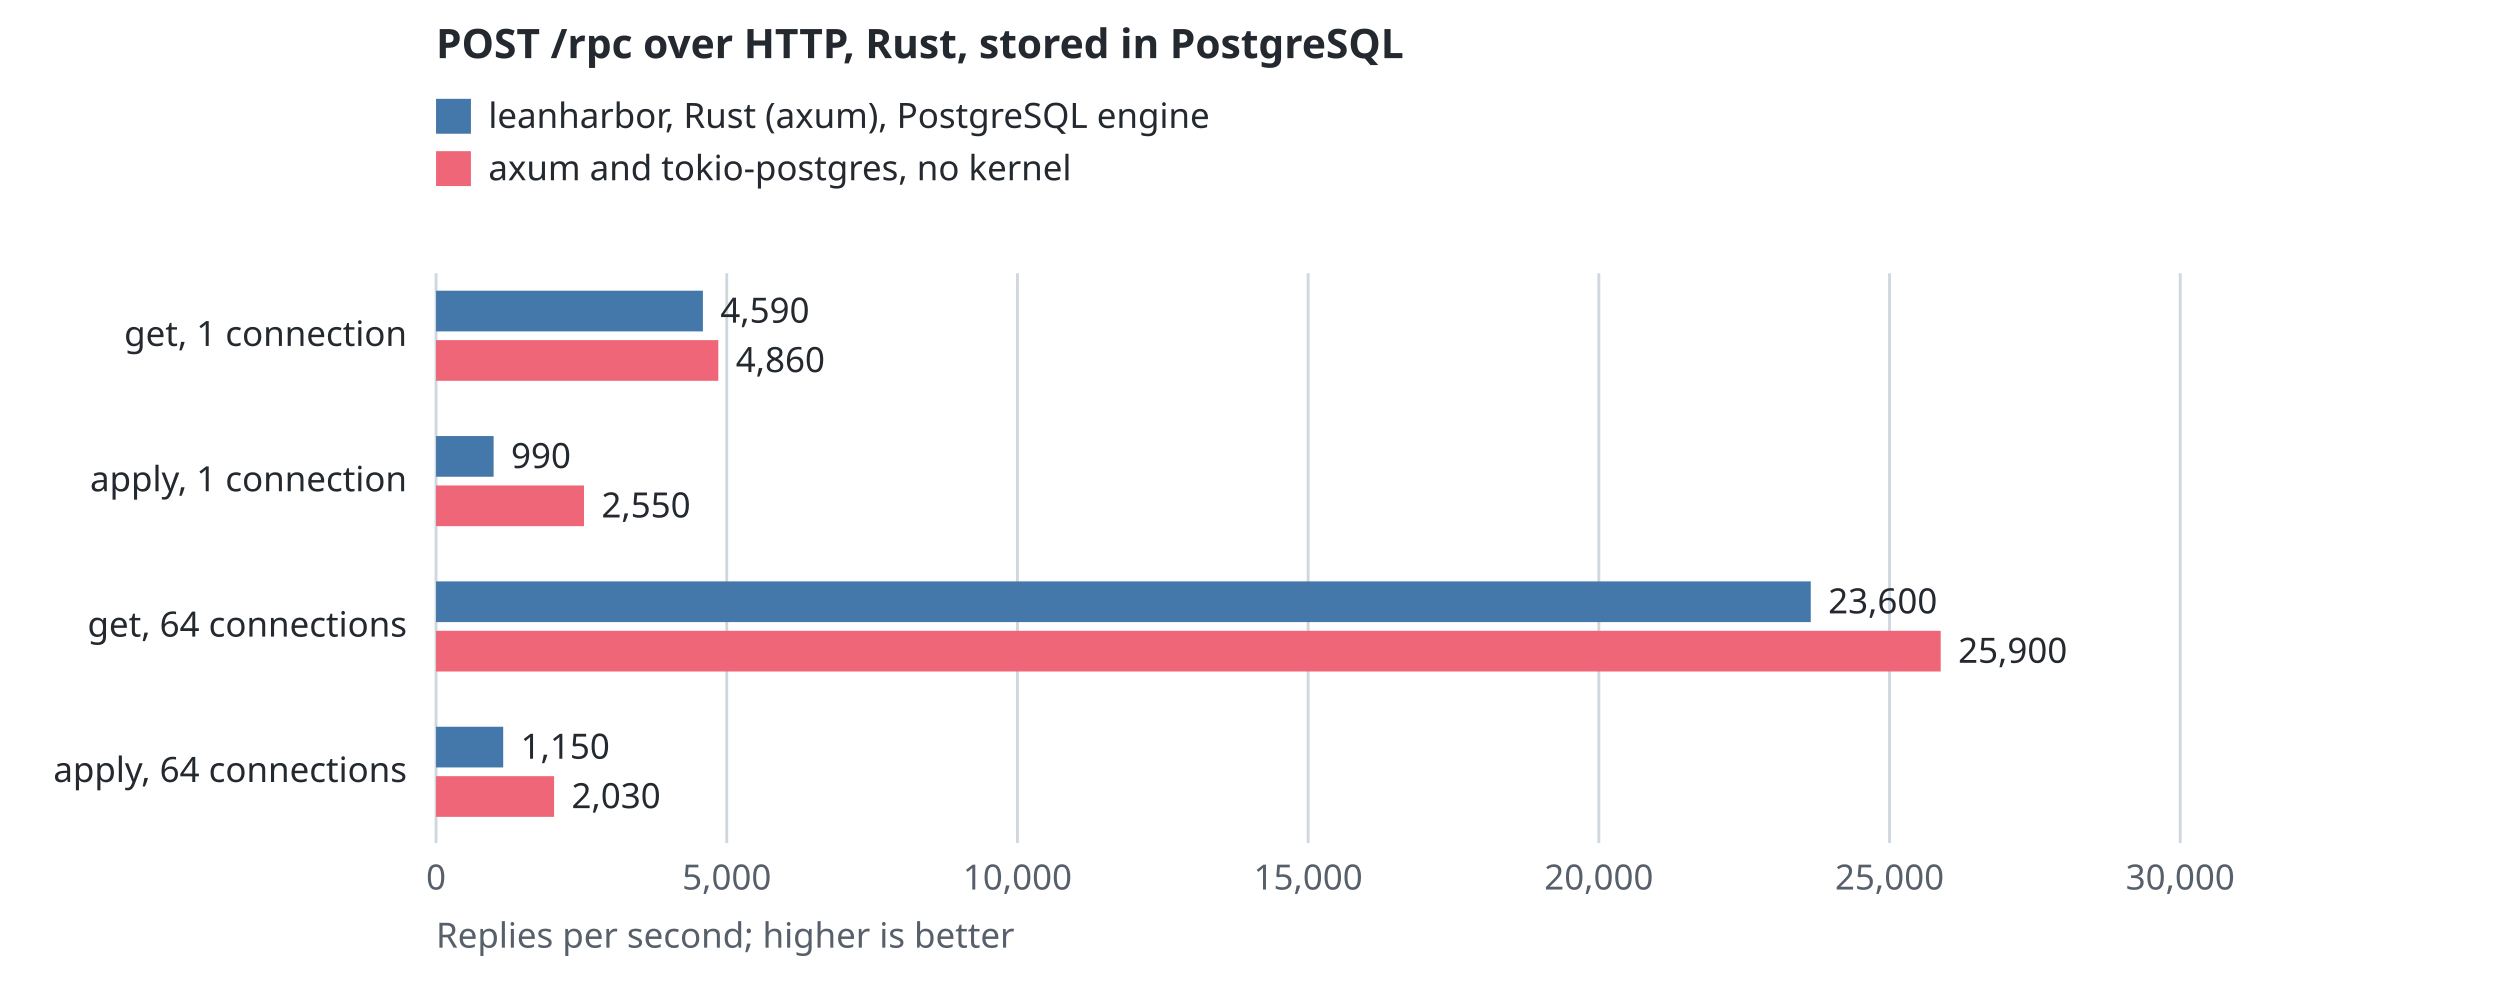
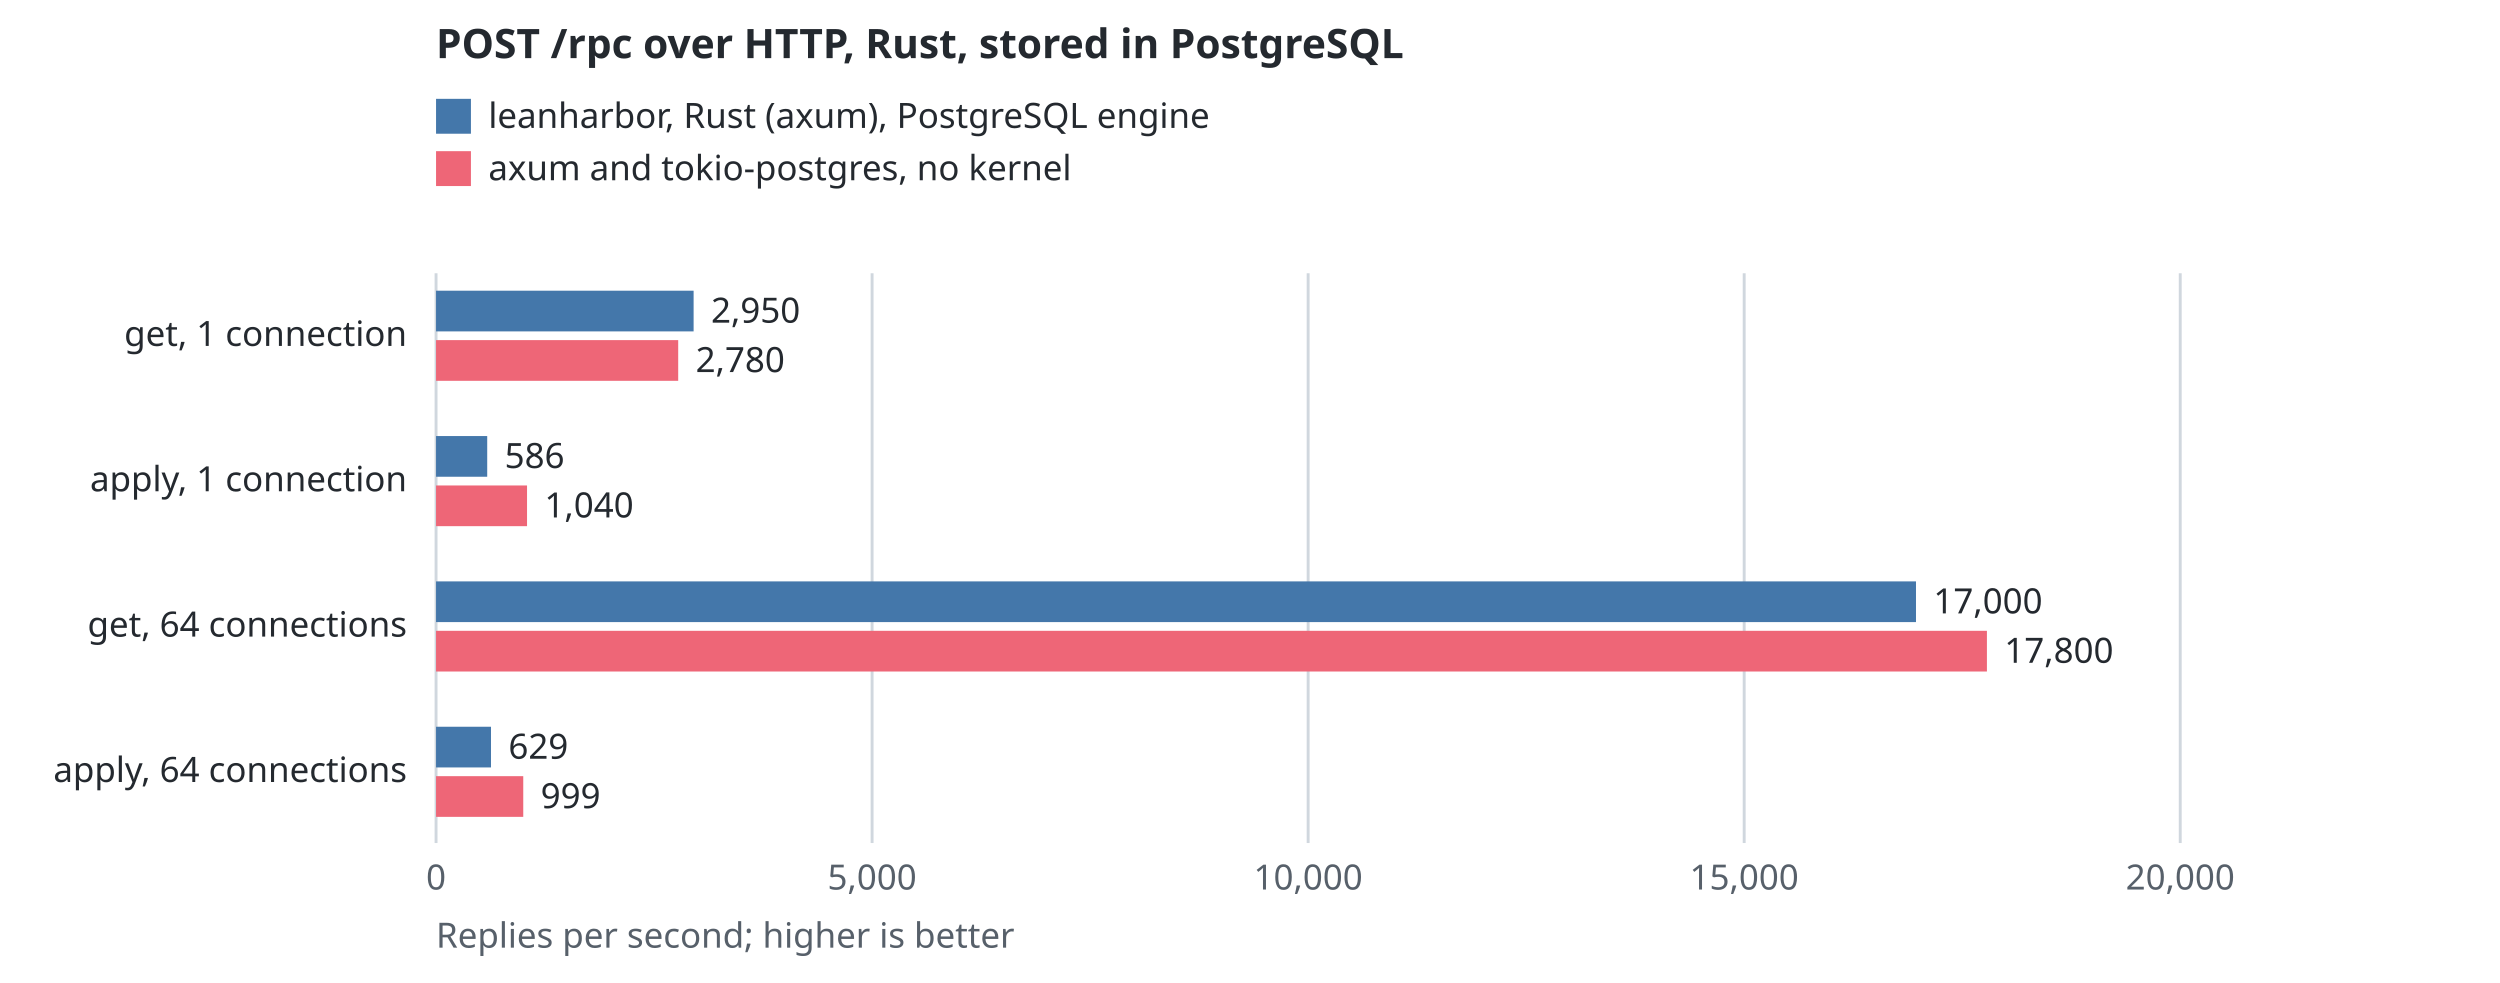
<svg xmlns="http://www.w3.org/2000/svg" viewBox="0 0 860 338" width="860" height="338" role="img">
  <style>text{font-family:system-ui,sans-serif;font-size:12px;fill:#24292f}.title{font-size:14px;font-weight:600}.grid{stroke:#d0d7de}.axis{fill:#57606a}@media(prefers-color-scheme:dark){text{fill:#e6edf3}.grid{stroke:#30363d}.axis{fill:#8b949e}}</style>
  <text class="title" x="150" y="20">POST /rpc over HTTP, Rust, stored in PostgreSQL</text>
  <rect x="150" y="34" width="12" height="12" fill="#4477aa" />
  <text x="168" y="44">leanharbor, Rust (axum), PostgreSQL engine</text>
  <rect x="150" y="52" width="12" height="12" fill="#ee6677" />
  <text x="168" y="62">axum and tokio-postgres, no kernel</text>
  <line class="grid" x1="150.0" y1="94" x2="150.0" y2="290" />
  <text class="axis" x="150.0" y="306" text-anchor="middle">0</text>
-   <line class="grid" x1="250.0" y1="94" x2="250.0" y2="290" />
-   <text class="axis" x="250.0" y="306" text-anchor="middle">5,000</text>
-   <line class="grid" x1="350.0" y1="94" x2="350.0" y2="290" />
-   <text class="axis" x="350.0" y="306" text-anchor="middle">10,000</text>
+   <line class="grid" x1="300.0" y1="94" x2="300.0" y2="290" />
+   <text class="axis" x="300.0" y="306" text-anchor="middle">5,000</text>
  <line class="grid" x1="450.0" y1="94" x2="450.0" y2="290" />
-   <text class="axis" x="450.0" y="306" text-anchor="middle">15,000</text>
-   <line class="grid" x1="550.0" y1="94" x2="550.0" y2="290" />
-   <text class="axis" x="550.0" y="306" text-anchor="middle">20,000</text>
-   <line class="grid" x1="650.0" y1="94" x2="650.0" y2="290" />
-   <text class="axis" x="650.0" y="306" text-anchor="middle">25,000</text>
+   <text class="axis" x="450.0" y="306" text-anchor="middle">10,000</text>
+   <line class="grid" x1="600.0" y1="94" x2="600.0" y2="290" />
+   <text class="axis" x="600.0" y="306" text-anchor="middle">15,000</text>
  <line class="grid" x1="750.0" y1="94" x2="750.0" y2="290" />
-   <text class="axis" x="750.0" y="306" text-anchor="middle">30,000</text>
+   <text class="axis" x="750.0" y="306" text-anchor="middle">20,000</text>
  <text class="axis" x="150" y="326">Replies per second; higher is better</text>
-   <rect x="150" y="100" width="91.8" height="14" fill="#4477aa" />
-   <text x="247.8" y="111">4,590</text>
-   <rect x="150" y="117" width="97.1" height="14" fill="#ee6677" />
-   <text x="253.1" y="128">4,860</text>
+   <rect x="150" y="100" width="88.6" height="14" fill="#4477aa" />
+   <text x="244.6" y="111">2,950</text>
+   <rect x="150" y="117" width="83.3" height="14" fill="#ee6677" />
+   <text x="239.3" y="128">2,780</text>
  <text x="140" y="119" text-anchor="end">get, 1 connection</text>
-   <rect x="150" y="150" width="19.8" height="14" fill="#4477aa" />
-   <text x="175.8" y="161">990</text>
-   <rect x="150" y="167" width="50.9" height="14" fill="#ee6677" />
-   <text x="206.9" y="178">2,550</text>
+   <rect x="150" y="150" width="17.6" height="14" fill="#4477aa" />
+   <text x="173.6" y="161">586</text>
+   <rect x="150" y="167" width="31.3" height="14" fill="#ee6677" />
+   <text x="187.3" y="178">1,040</text>
  <text x="140" y="169" text-anchor="end">apply, 1 connection</text>
-   <rect x="150" y="200" width="472.9" height="14" fill="#4477aa" />
-   <text x="628.9" y="211">23,600</text>
-   <rect x="150" y="217" width="517.6" height="14" fill="#ee6677" />
-   <text x="673.6" y="228">25,900</text>
+   <rect x="150" y="200" width="509.1" height="14" fill="#4477aa" />
+   <text x="665.1" y="211">17,000</text>
+   <rect x="150" y="217" width="533.5" height="14" fill="#ee6677" />
+   <text x="689.5" y="228">17,800</text>
  <text x="140" y="219" text-anchor="end">get, 64 connections</text>
-   <rect x="150" y="250" width="23.1" height="14" fill="#4477aa" />
-   <text x="179.1" y="261">1,150</text>
-   <rect x="150" y="267" width="40.6" height="14" fill="#ee6677" />
-   <text x="196.6" y="278">2,030</text>
+   <rect x="150" y="250" width="18.9" height="14" fill="#4477aa" />
+   <text x="174.9" y="261">629</text>
+   <rect x="150" y="267" width="30.0" height="14" fill="#ee6677" />
+   <text x="186.0" y="278">999</text>
  <text x="140" y="269" text-anchor="end">apply, 64 connections</text>
</svg>
